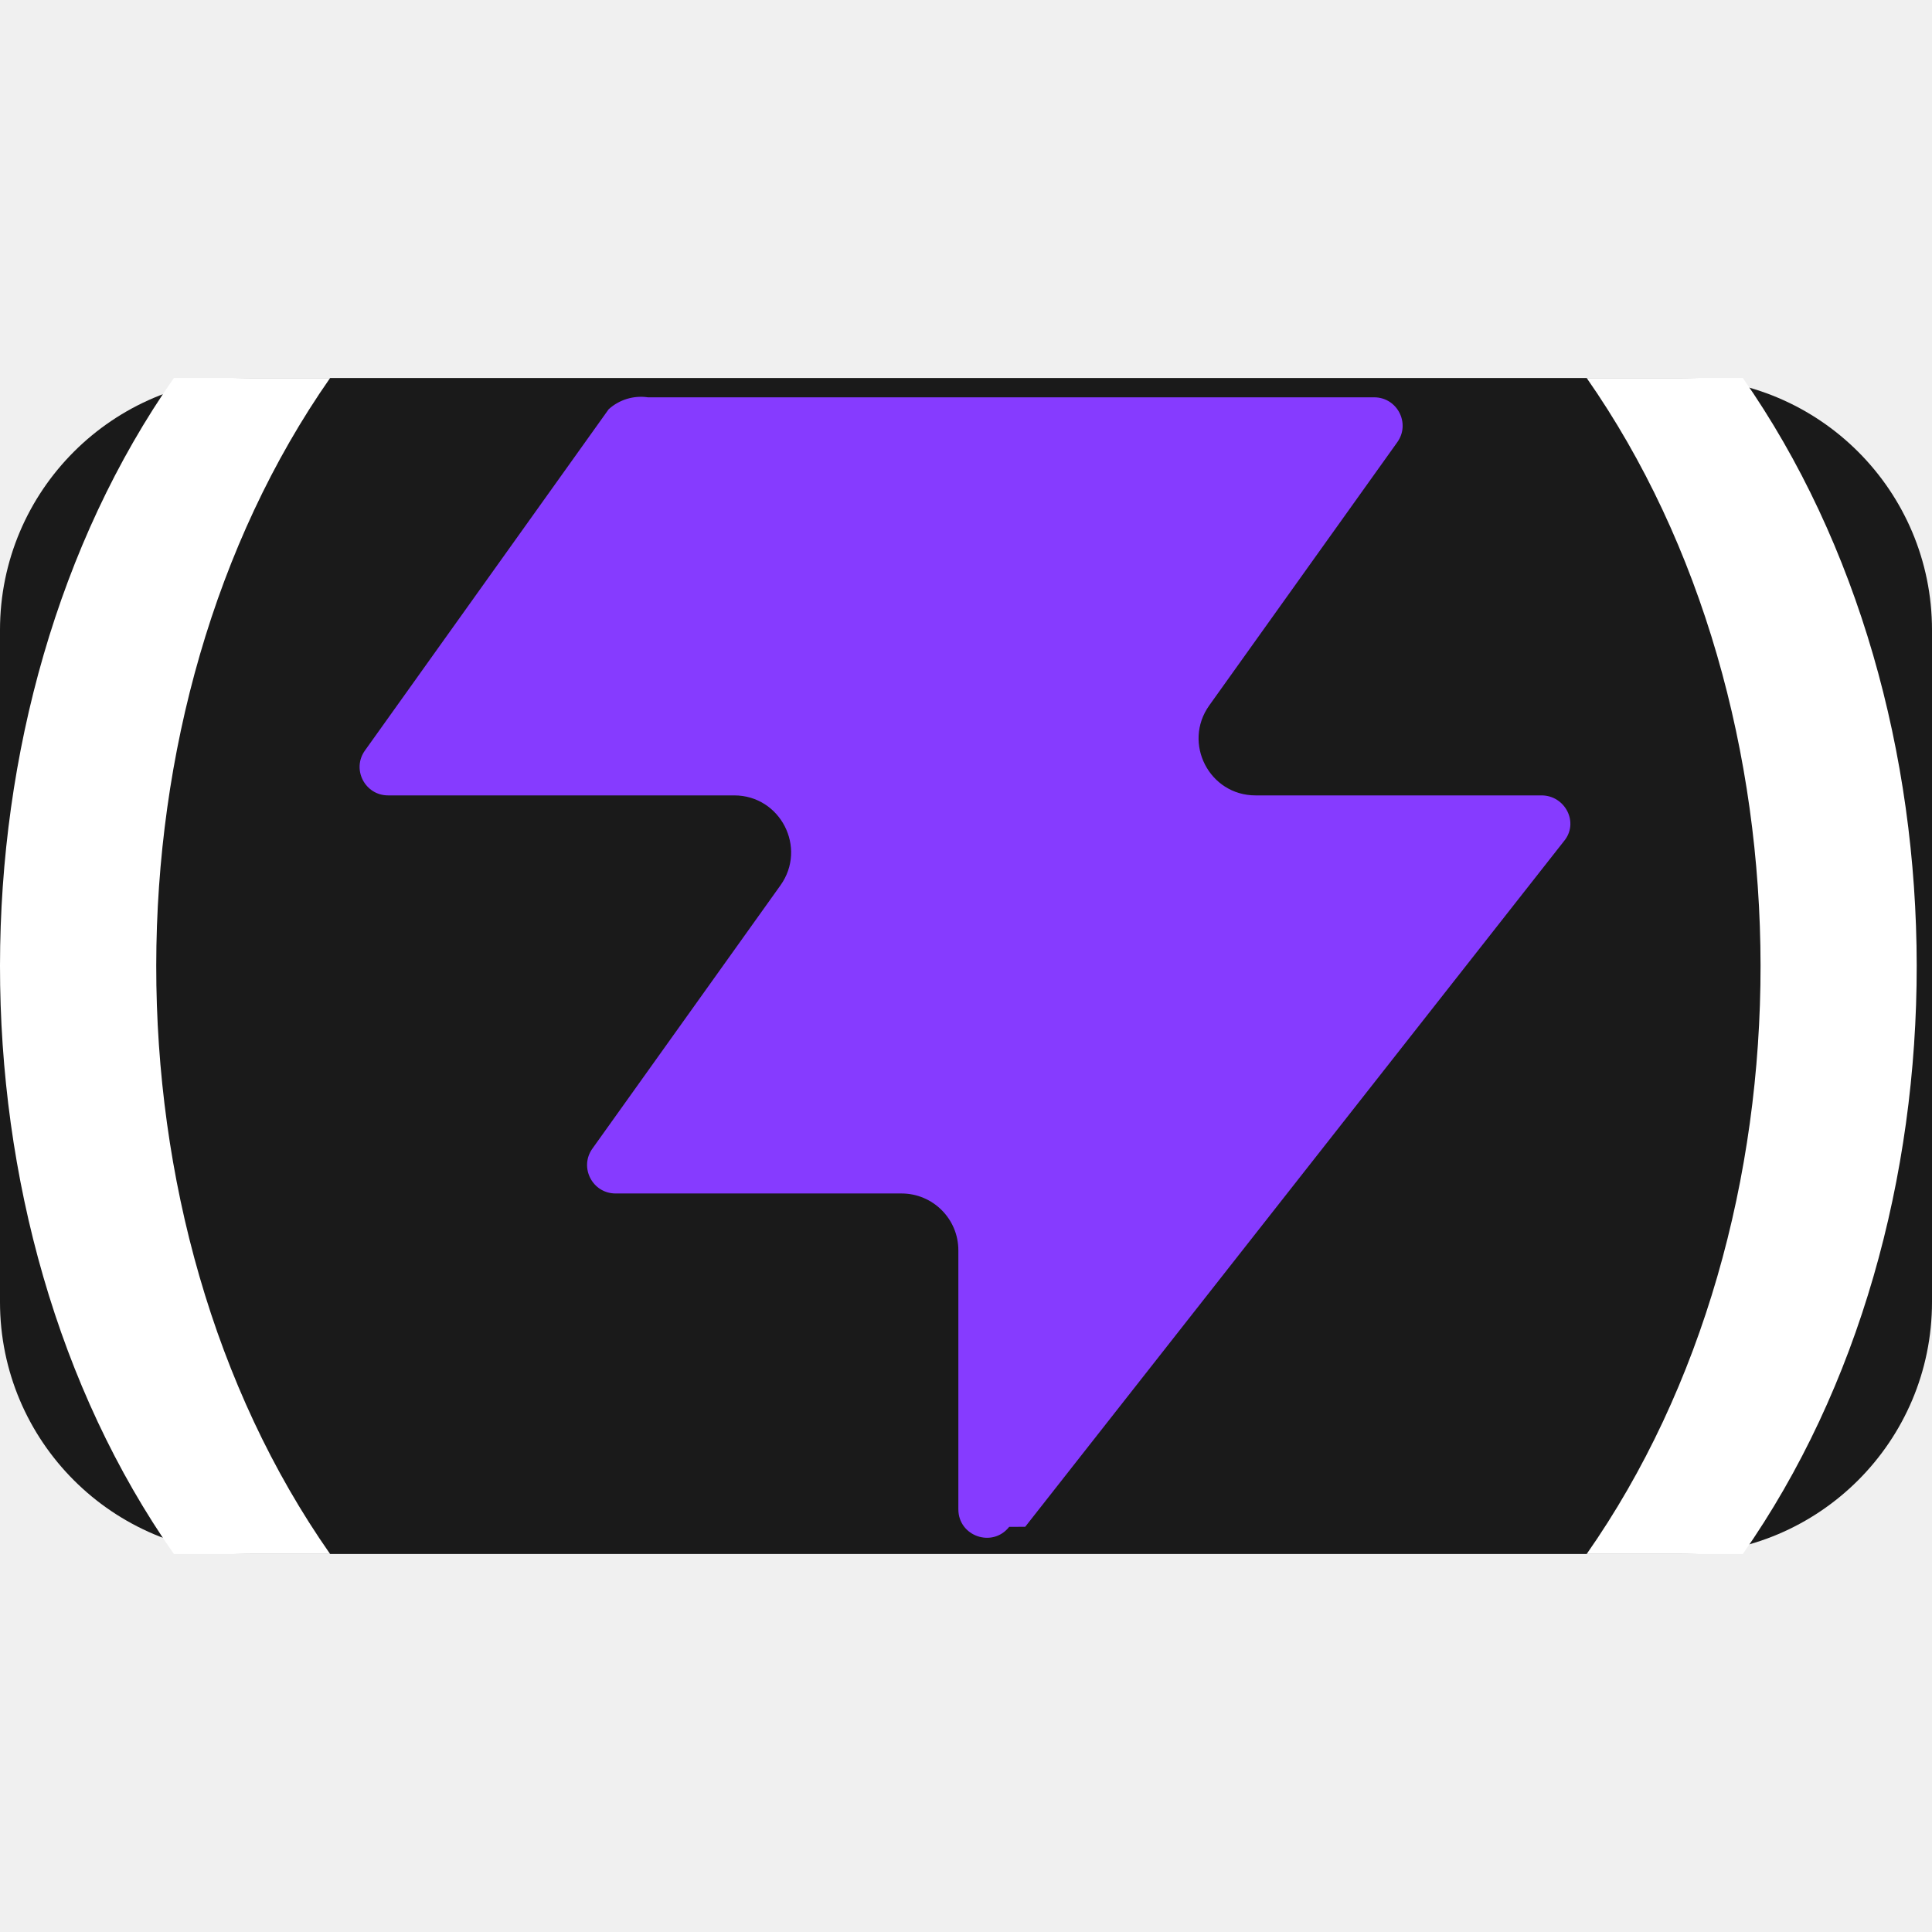
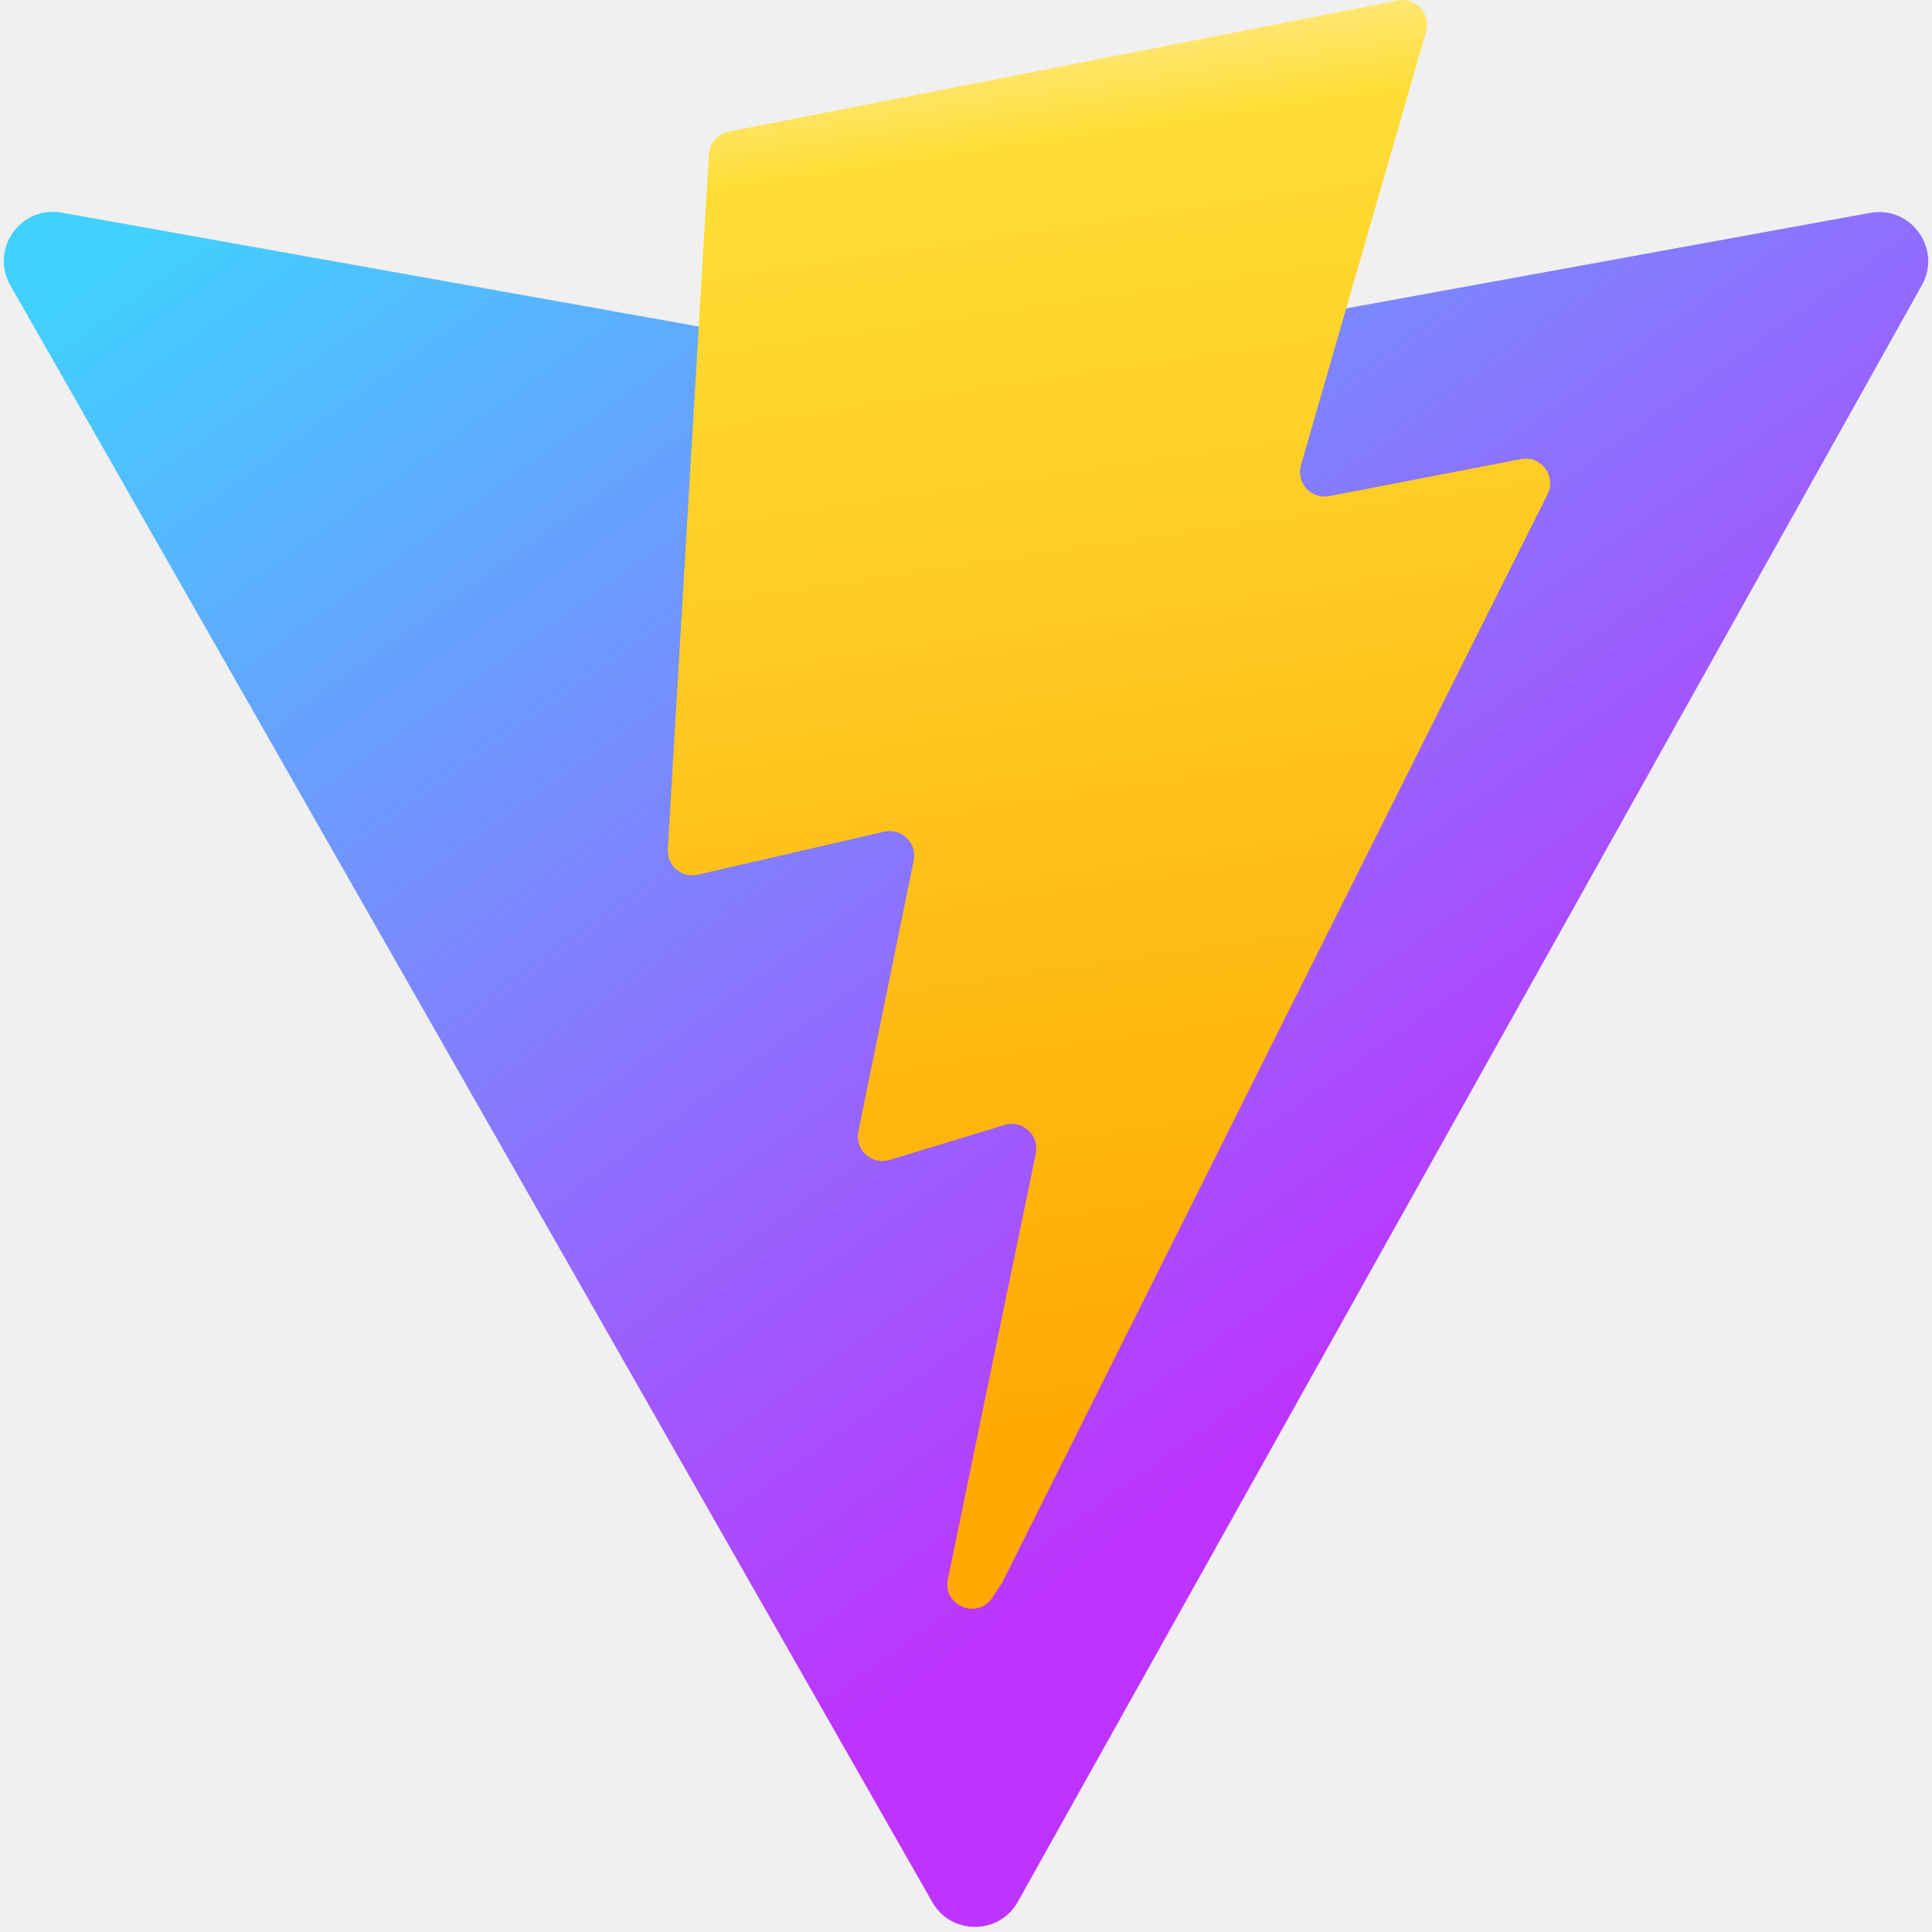
- <svg xmlns="http://www.w3.org/2000/svg" role="img" viewBox="0 0 23 14" width="40" height="40">
-   <rect width="23" height="14" rx="3" fill="#1A1A1A" />
-   <path d="M20.748 0H18.889C21.641 3.94 21.657 10.046 18.889 14H20.748C23.516 10.046 23.5 3.94 20.748 0Z" fill="#fff" />
-   <path d="M2.07 0C-.682 3.94-.698 10.046 2.07 14h1.86C1.162 10.046 1.178 3.94 3.93 0H2.07Z" fill="#fff" />
-   <path d="M12.014 13.677c-.199.253-.605.112-.605-.209v-3.083c0-.374-.303-.677-.677-.677H7.328c-.275 0-.436-.311-.275-.535l2.238-3.133c.32-.448 0-1.071-.551-1.071H4.62c-.275 0-.436-.311-.275-.535l2.901-4.062a.572.572 0 0 1 .467-.142h8.646c.275 0 .436.311.275.535l-2.238 3.133c-.32.448 0 1.071.551 1.071h3.404c.282 0 .453.326.265.548l-6.412 8.16.001-.001Z" fill="#863BFF" />
+ <svg xmlns="http://www.w3.org/2000/svg" role="img" viewBox="0 0 256 257" width="40" height="40">
+   <defs>
+     <linearGradient id="vite-gradient" x1="-.828%" x2="57.636%" y1="7.652%" y2="78.411%">
+       <stop offset="0%" stop-color="#41D1FF" />
+       <stop offset="100%" stop-color="#BD34FE" />
+     </linearGradient>
+     <linearGradient id="vite-lightning-gradient" x1="43.376%" x2="50.316%" y1="2.242%" y2="89.03%">
+       <stop offset="0%" stop-color="#FFEA83" />
+       <stop offset="8.333%" stop-color="#FFDD35" />
+       <stop offset="100%" stop-color="#FFA800" />
+     </linearGradient>
+   </defs>
+   <path fill="url(#vite-gradient)" d="M255.153 37.938 134.897 252.976c-2.483 4.44-8.862 4.466-11.382.048L.875 37.958c-2.746-4.814 1.371-10.646 6.827-9.67l120.385 21.517a6.537 6.537 0 0 0 2.322-.004l117.867-21.483c5.438-.991 9.574 4.796 6.877 9.62Z" />
+   <path fill="url(#vite-lightning-gradient)" d="m185.432.063-88.992 17.438a3.268 3.268 0 0 0-2.634 3.014l-5.474 92.456a3.268 3.268 0 0 0 3.997 3.378l24.777-5.718c2.318-.535 4.413 1.507 3.936 3.838l-7.361 36.047c-.495 2.426 1.782 4.5 4.151 3.78l15.304-4.649c2.372-.72 4.652 1.36 4.15 3.788l-11.698 56.621c-.732 3.542 3.979 5.473 5.943 2.437l1.313-2.028 72.516-144.72c1.215-2.423-.88-5.186-3.54-4.672l-25.505 4.922c-2.396.462-4.435-1.77-3.759-4.114l16.646-57.705c.677-2.35-1.37-4.583-3.769-4.113Z" />
</svg>
